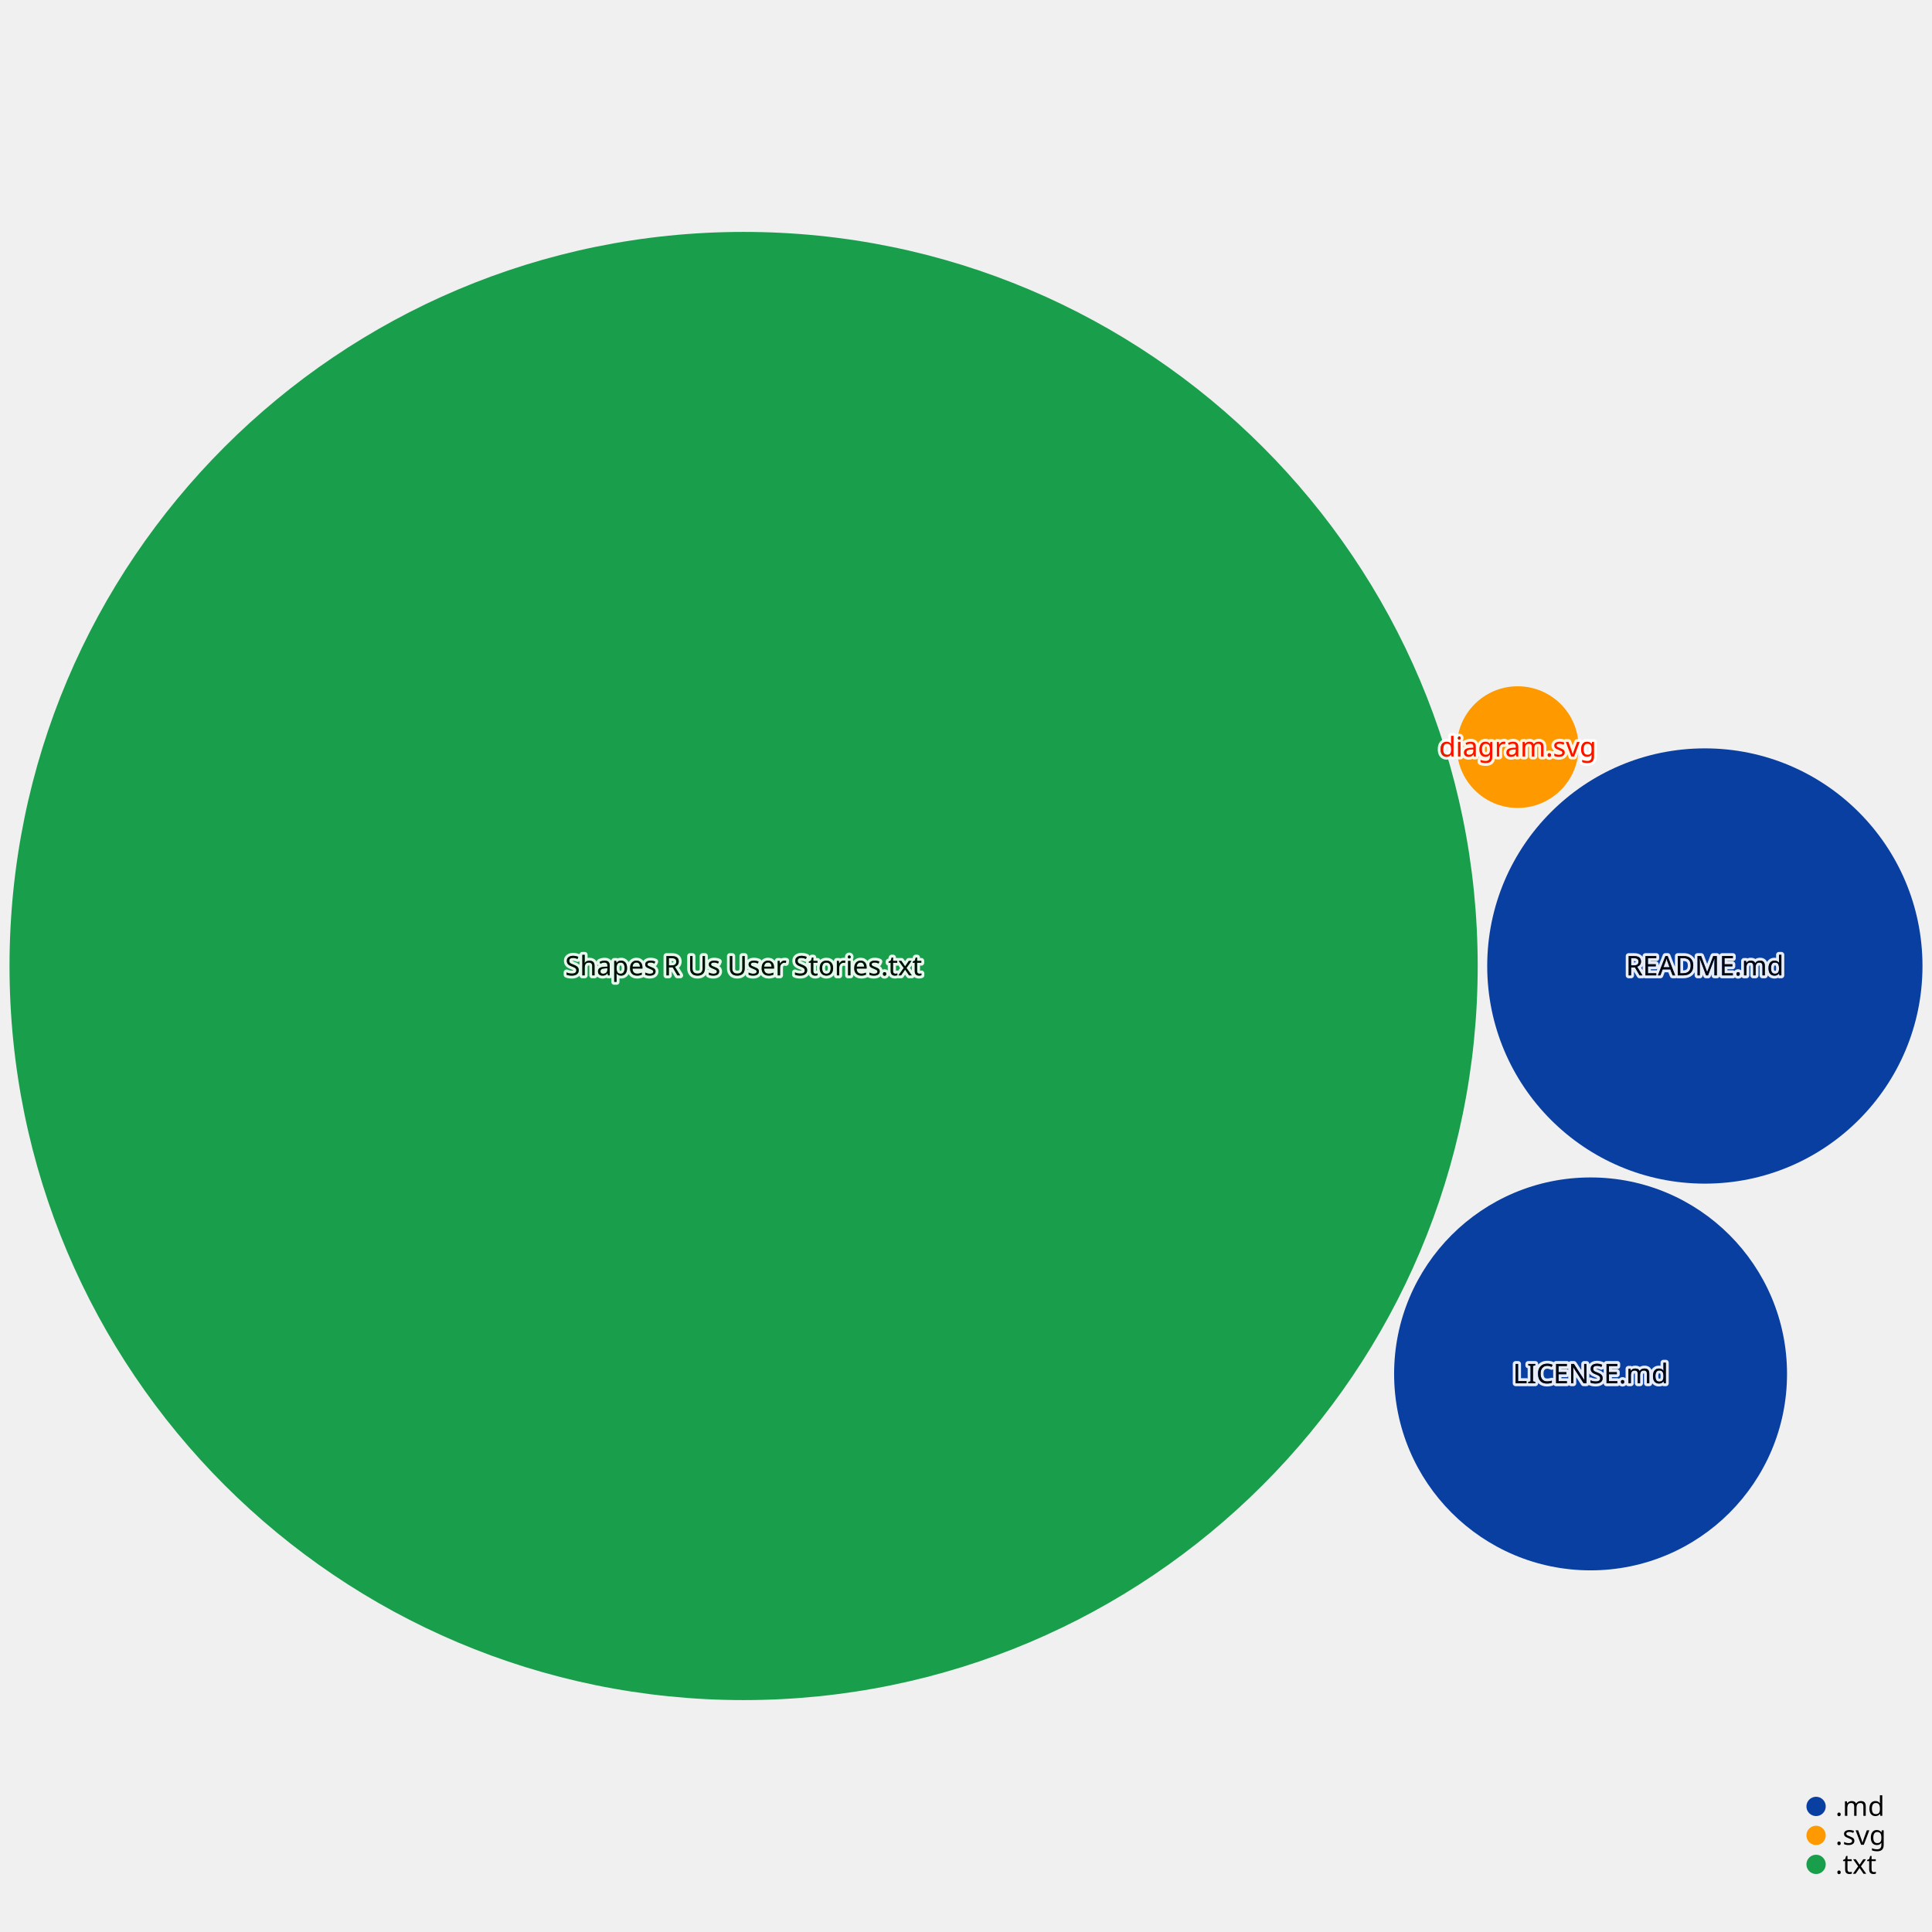
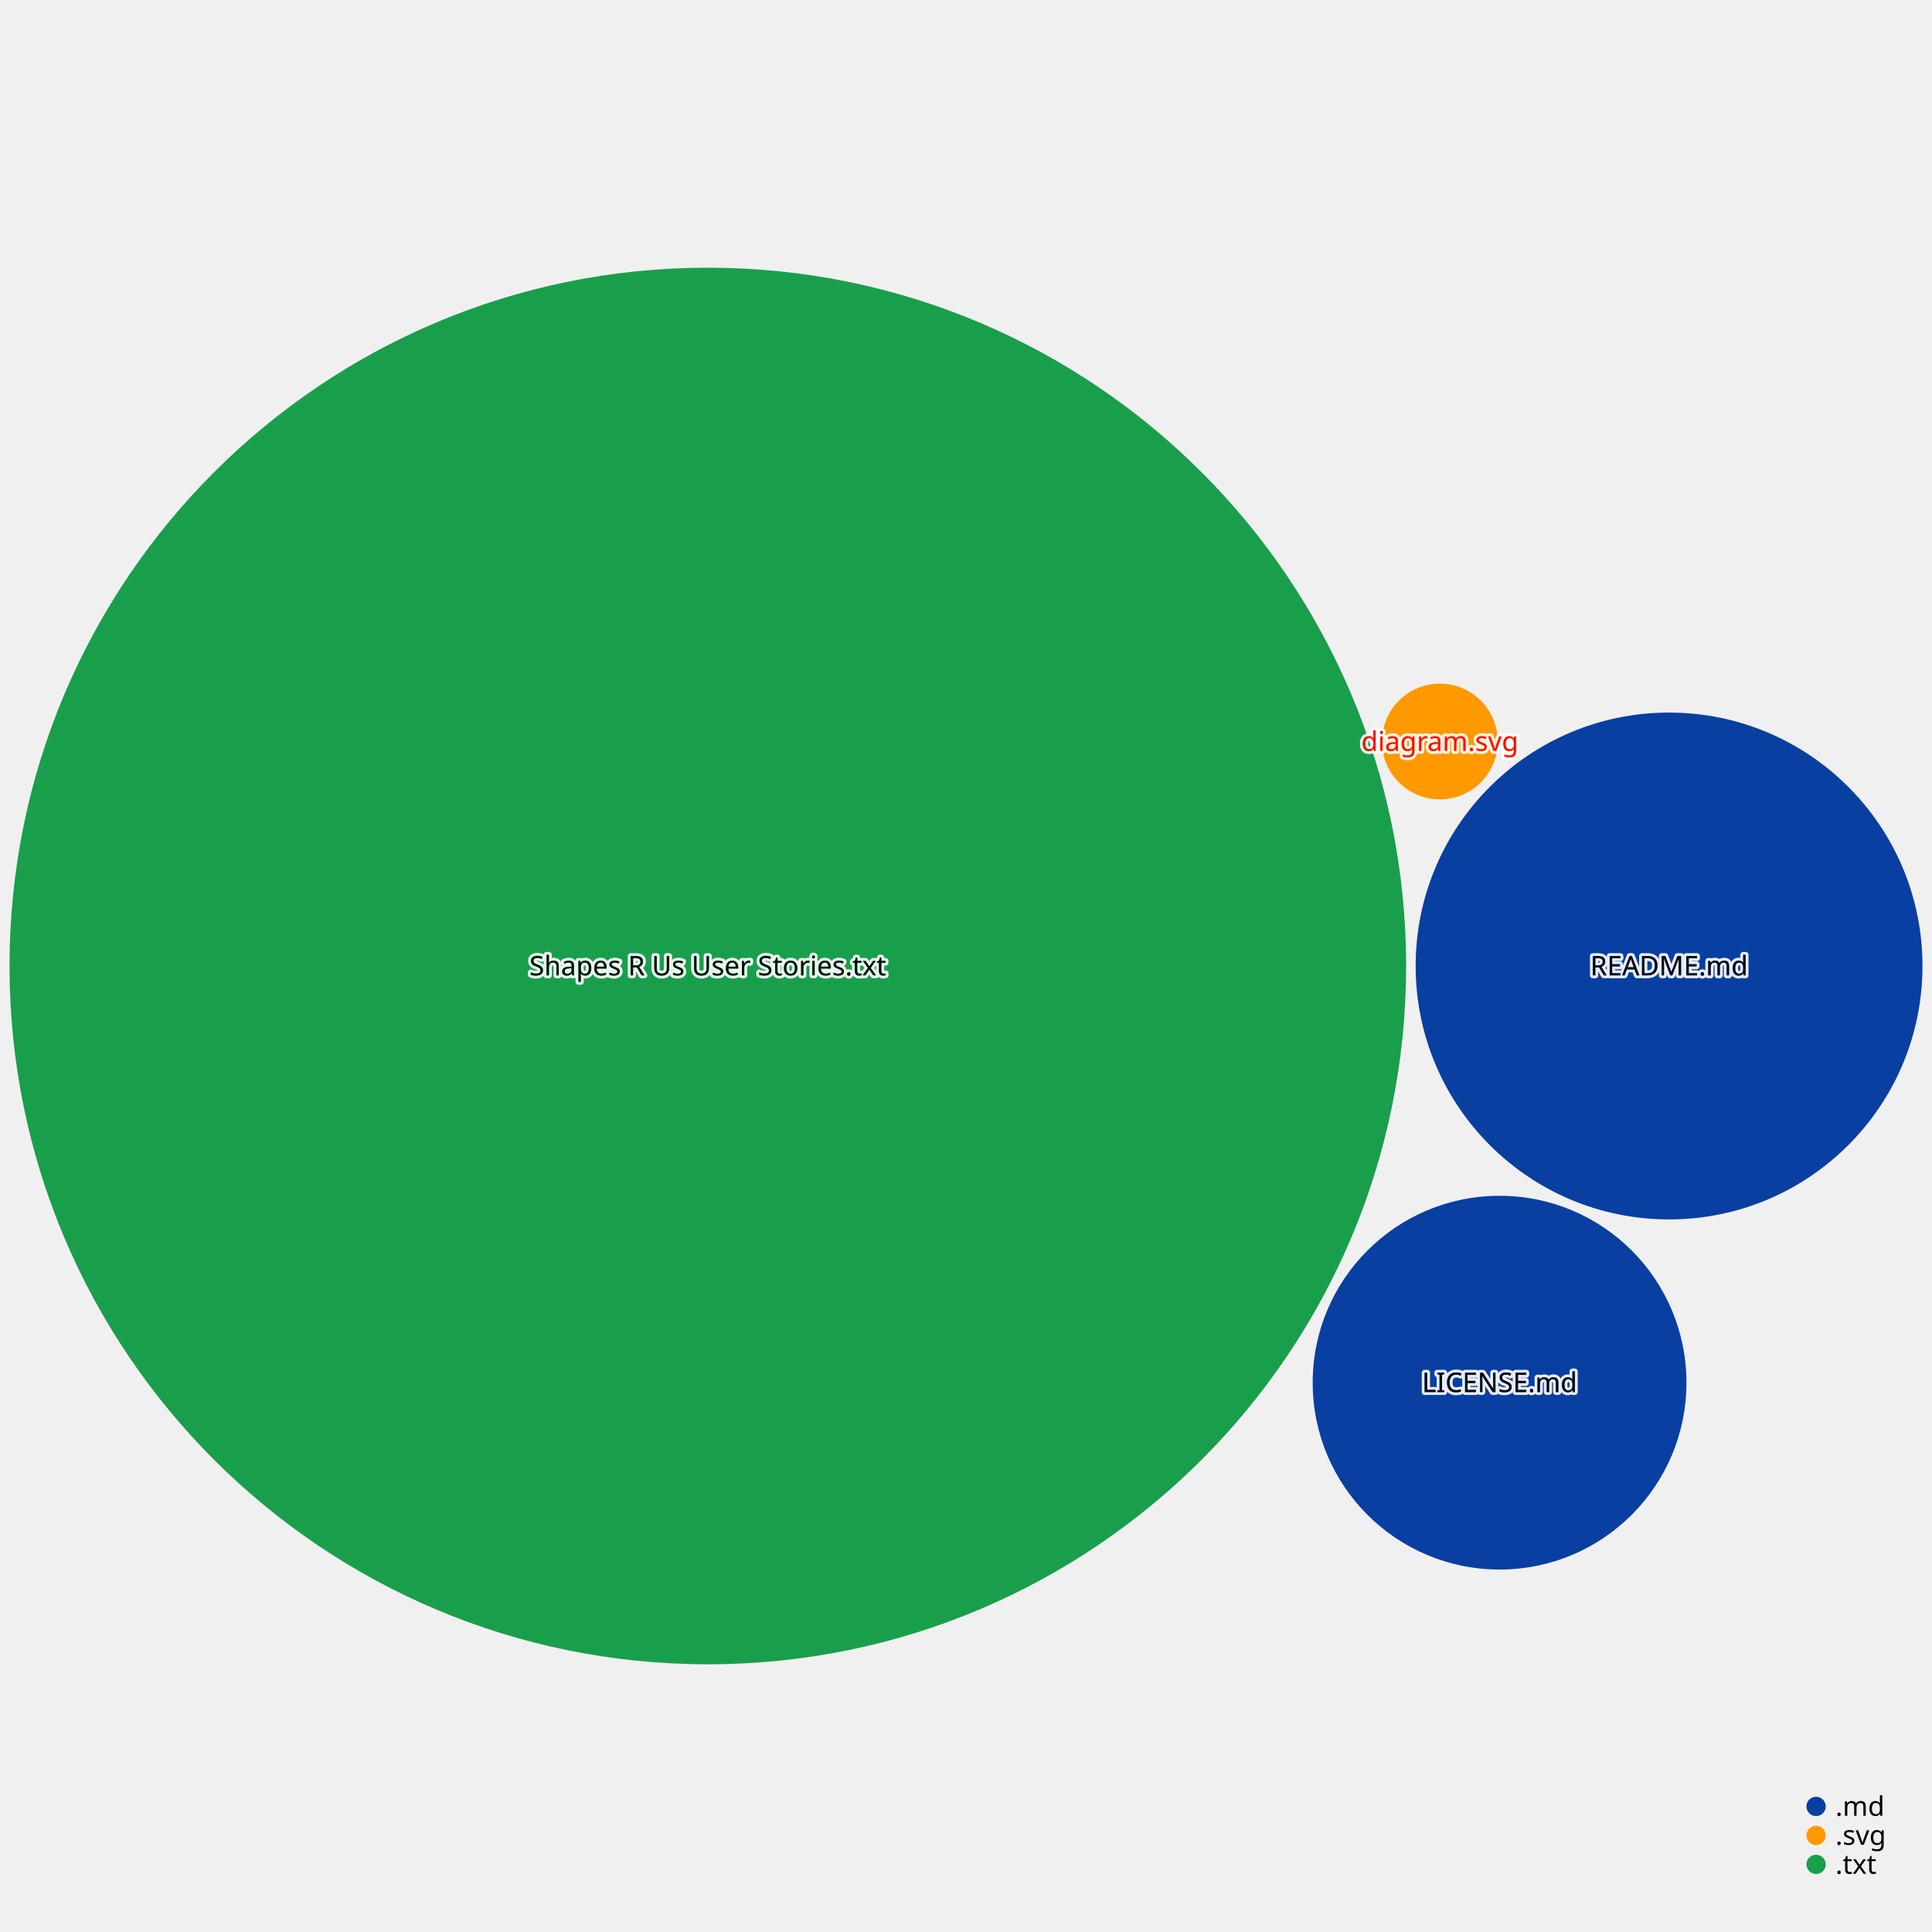
<svg xmlns="http://www.w3.org/2000/svg" width="1000" height="1000" style="background:white;font-family:sans-serif;overflow:visible">
  <defs>
    <filter id="glow" x="-50%" y="-50%" width="200%" height="200%">
      <feGaussianBlur stdDeviation="4" result="coloredBlur" />
      <feMerge>
        <feMergeNode in="coloredBlur" />
        <feMergeNode in="SourceGraphic" />
      </feMerge>
    </filter>
  </defs>
-   <g style="fill:#199f4b;transition:transform 0s ease-out, fill 0.1s ease-out" transform="translate(384.8914, 500)">
-     <circle style="transition:all 0.5s ease-out" r="379.965" stroke-width="0" stroke="#374151" />
+   <g style="fill:#199f4b;transition:transform 0s ease-out, fill 0.1s ease-out" transform="translate(366.3673, 500)">
+     <circle style="transition:all 0.5s ease-out" r="361.441" stroke-width="0" stroke="#374151" />
  </g>
-   <g style="fill:#083fa1;transition:transform 0s ease-out, fill 0.1s ease-out" transform="translate(882.4284, 500)">
-     <circle style="transition:all 0.5s ease-out" r="112.646" stroke-width="0" stroke="#374151" />
+   <g style="fill:#083fa1;transition:transform 0s ease-out, fill 0.1s ease-out" transform="translate(863.9042, 500)">
+     <circle style="transition:all 0.5s ease-out" r="131.17" stroke-width="0" stroke="#374151" />
  </g>
-   <g style="fill:#083fa1;transition:transform 0s ease-out, fill 0.1s ease-out" transform="translate(823.2773, 711.1274)">
-     <circle style="transition:all 0.5s ease-out" r="101.685" stroke-width="0" stroke="#374151" />
+   <g style="fill:#083fa1;transition:transform 0s ease-out, fill 0.1s ease-out" transform="translate(776.1794, 715.6647)">
+     <circle style="transition:all 0.5s ease-out" r="96.728" stroke-width="0" stroke="#374151" />
  </g>
-   <g style="fill:#ff9900;transition:transform 0s ease-out, fill 0.1s ease-out" transform="translate(785.5624, 386.7022)">
-     <circle style="transition:all 0.5s ease-out" r="31.49" stroke-width="0" stroke="#374151" />
+   <g style="fill:#ff9900;transition:transform 0s ease-out, fill 0.1s ease-out" transform="translate(745.2753, 383.8104)">
+     <circle style="transition:all 0.5s ease-out" r="29.955" stroke-width="0" stroke="#374151" />
  </g>
-   <g style="fill:#199f4b;transition:transform 0s ease-out" transform="translate(384.8914, 500)">
+   <g style="fill:#199f4b;transition:transform 0s ease-out" transform="translate(366.3673, 500)">
    <text style="pointer-events:none;opacity:0.9;font-size:14px;font-weight:500;transition:all 0.5s ease-out" fill="#4B5563" text-anchor="middle" dominant-baseline="middle" stroke="white" stroke-width="3" stroke-linejoin="round">Shapes R Us User Stories.txt</text>
    <text style="pointer-events:none;opacity:1;font-size:14px;font-weight:500;transition:all 0.5s ease-out" text-anchor="middle" dominant-baseline="middle">Shapes R Us User Stories.txt</text>
    <text style="pointer-events:none;opacity:0.9;font-size:14px;font-weight:500;mix-blend-mode:color-burn;transition:all 0.5s ease-out" fill="#110101" text-anchor="middle" dominant-baseline="middle">Shapes R Us User Stories.txt</text>
  </g>
-   <g style="fill:#083fa1;transition:transform 0s ease-out" transform="translate(882.4284, 500)">
+   <g style="fill:#083fa1;transition:transform 0s ease-out" transform="translate(863.9042, 500)">
    <text style="pointer-events:none;opacity:0.9;font-size:14px;font-weight:500;transition:all 0.5s ease-out" fill="#4B5563" text-anchor="middle" dominant-baseline="middle" stroke="white" stroke-width="3" stroke-linejoin="round">README.md</text>
    <text style="pointer-events:none;opacity:1;font-size:14px;font-weight:500;transition:all 0.5s ease-out" text-anchor="middle" dominant-baseline="middle">README.md</text>
    <text style="pointer-events:none;opacity:0.9;font-size:14px;font-weight:500;mix-blend-mode:color-burn;transition:all 0.5s ease-out" fill="#110101" text-anchor="middle" dominant-baseline="middle">README.md</text>
  </g>
-   <g style="fill:#083fa1;transition:transform 0s ease-out" transform="translate(823.2773, 711.1274)">
+   <g style="fill:#083fa1;transition:transform 0s ease-out" transform="translate(776.1794, 715.6647)">
    <text style="pointer-events:none;opacity:0.9;font-size:14px;font-weight:500;transition:all 0.5s ease-out" fill="#4B5563" text-anchor="middle" dominant-baseline="middle" stroke="white" stroke-width="3" stroke-linejoin="round">LICENSE.md</text>
    <text style="pointer-events:none;opacity:1;font-size:14px;font-weight:500;transition:all 0.5s ease-out" text-anchor="middle" dominant-baseline="middle">LICENSE.md</text>
    <text style="pointer-events:none;opacity:0.9;font-size:14px;font-weight:500;mix-blend-mode:color-burn;transition:all 0.5s ease-out" fill="#110101" text-anchor="middle" dominant-baseline="middle">LICENSE.md</text>
  </g>
-   <g style="fill:#ff9900;transition:transform 0s ease-out" transform="translate(785.5624, 386.7022)">
+   <g style="fill:#ff9900;transition:transform 0s ease-out" transform="translate(745.2753, 383.8104)">
    <text style="pointer-events:none;opacity:0.9;font-size:14px;font-weight:500;transition:all 0.5s ease-out" fill="#4B5563" text-anchor="middle" dominant-baseline="middle" stroke="white" stroke-width="3" stroke-linejoin="round">diagram.svg</text>
    <text style="pointer-events:none;opacity:1;font-size:14px;font-weight:500;transition:all 0.5s ease-out" text-anchor="middle" dominant-baseline="middle">diagram.svg</text>
    <text style="pointer-events:none;opacity:0.9;font-size:14px;font-weight:500;mix-blend-mode:color-burn;transition:all 0.5s ease-out" fill="#110101" text-anchor="middle" dominant-baseline="middle">diagram.svg</text>
  </g>
  <g transform="translate(940, 935)">
    <g transform="translate(0, 0)">
      <circle r="5" fill="#083fa1" />
      <text x="10" style="font-size:14px;font-weight:300" dominant-baseline="middle">.md</text>
    </g>
    <g transform="translate(0, 15)">
      <circle r="5" fill="#ff9900" />
      <text x="10" style="font-size:14px;font-weight:300" dominant-baseline="middle">.svg</text>
    </g>
    <g transform="translate(0, 30)">
      <circle r="5" fill="#199f4b" />
      <text x="10" style="font-size:14px;font-weight:300" dominant-baseline="middle">.txt</text>
    </g>
    <g fill="#9CA3AF" style="font-weight:300;font-style:italic;font-size:12px">each dot sized by file size</g>
  </g>
</svg>
